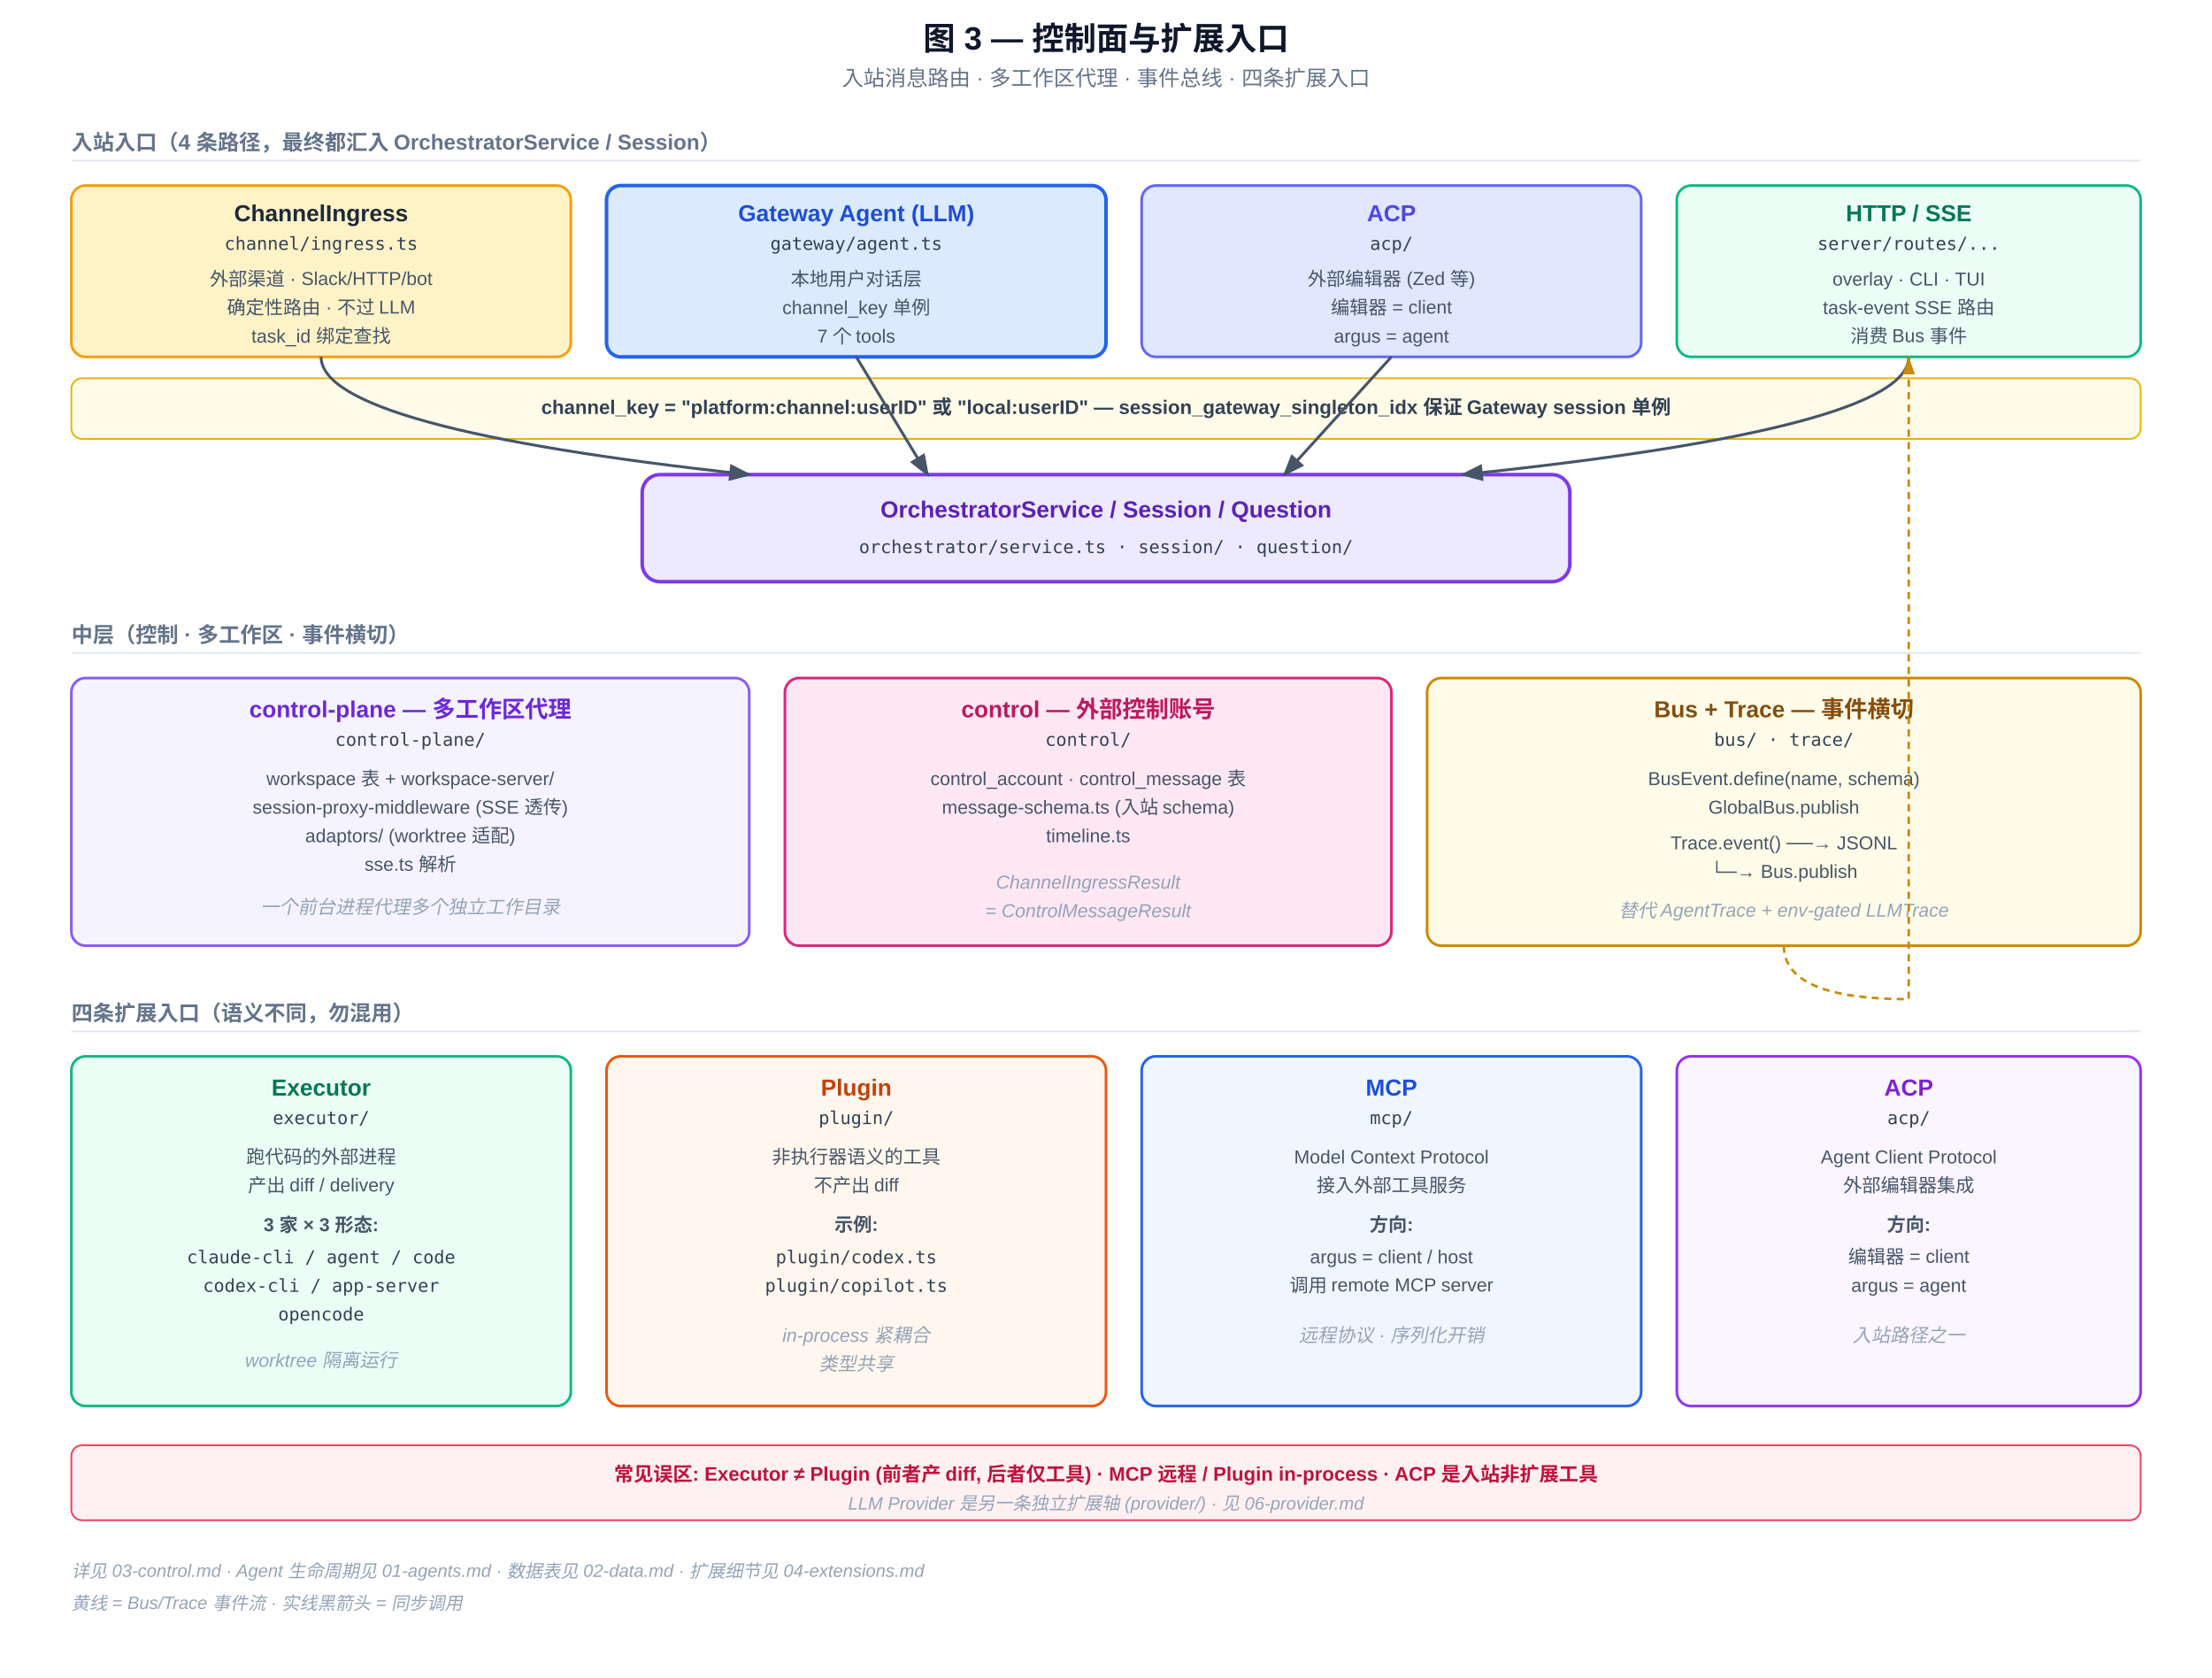
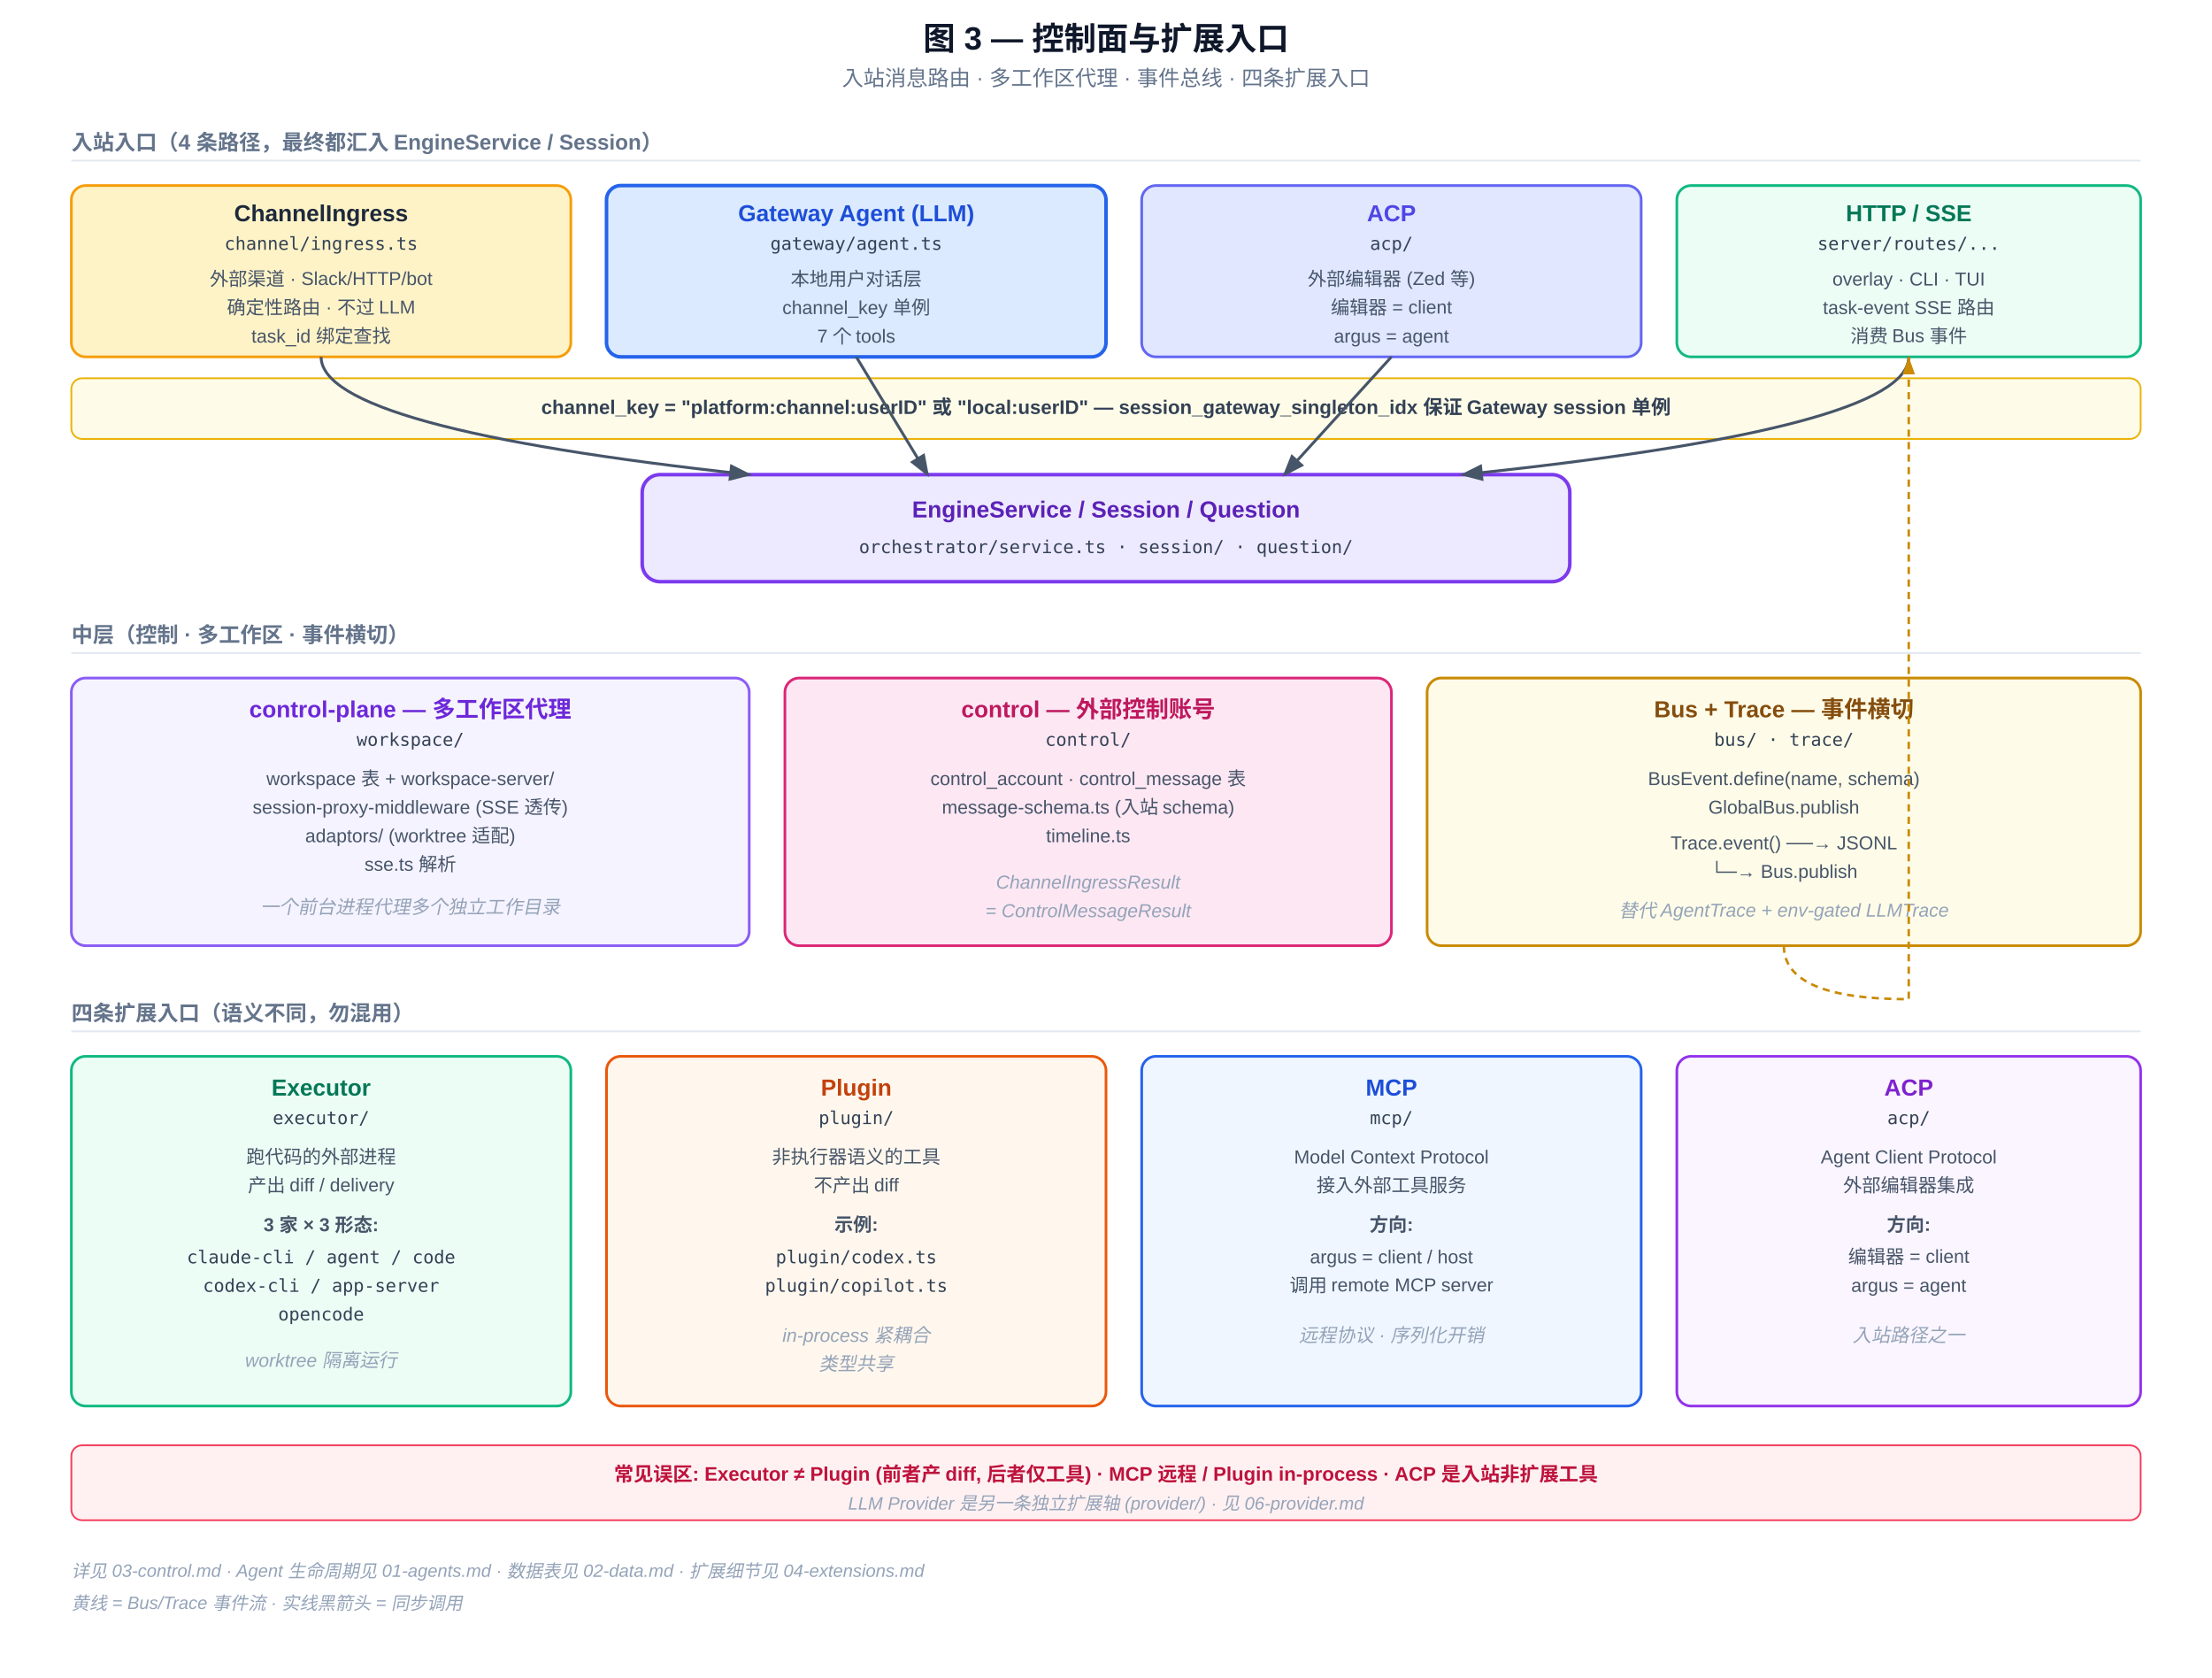
<svg xmlns="http://www.w3.org/2000/svg" viewBox="0 0 1240 940" width="100%" height="100%">
  <defs>
    <style>
      text { font-family: 'Segoe UI', Arial, sans-serif; }
      .ingress { fill: #fef3c7; stroke: #f59e0b; stroke-width: 1.5; rx: 8; }
      .gateway { fill: #dbeafe; stroke: #2563eb; stroke-width: 2; rx: 8; }
      .acp     { fill: #e0e7ff; stroke: #6366f1; stroke-width: 1.5; rx: 8; }
      .http    { fill: #ecfdf5; stroke: #10b981; stroke-width: 1.5; rx: 8; }
      .cp      { fill: #f5f3ff; stroke: #8b5cf6; stroke-width: 1.5; rx: 8; }
      .ctrl    { fill: #fce7f3; stroke: #db2777; stroke-width: 1.5; rx: 8; }
      .bus     { fill: #fefce8; stroke: #ca8a04; stroke-width: 1.5; rx: 8; }
      .ext     { fill: #f1f5f9; stroke: #64748b; stroke-width: 1.5; rx: 8; }
      .ext-exec{ fill: #ecfdf5; stroke: #10b981; stroke-width: 1.5; rx: 8; }
      .ext-plug{ fill: #fff7ed; stroke: #ea580c; stroke-width: 1.5; rx: 8; }
      .ext-mcp { fill: #eff6ff; stroke: #2563eb; stroke-width: 1.5; rx: 8; }
      .ext-acp { fill: #faf5ff; stroke: #9333ea; stroke-width: 1.5; rx: 8; }
      .core    { fill: #ede9fe; stroke: #7c3aed; stroke-width: 2; rx: 10; }
      .arrow   { stroke: #475569; stroke-width: 1.6; fill: none; marker-end: url(#ar); }
      .ev      { stroke: #ca8a04; stroke-width: 1.4; fill: none; stroke-dasharray: 4 3; marker-end: url(#ae); }
      .title{ font-size: 18px; font-weight: 700; fill: #0f172a; text-anchor: middle; }
      .subtitle{ font-size: 12px; fill: #64748b; text-anchor: middle; }
      .h1 { font-size: 14px; font-weight: 700; fill: #0f172a; text-anchor: start; }
      .h2 { font-size: 13px; font-weight: 600; fill: #1e293b; text-anchor: middle; }
      .h3 { font-size: 11px; font-weight: 600; fill: #334155; text-anchor: middle; }
      .body { font-size: 10.5px; fill: #475569; text-anchor: middle; }
      .code { font-family: 'Cascadia Code',Consolas,monospace; font-size: 10px; fill: #334155; text-anchor: middle; }
      .note { font-size: 10px; fill: #94a3b8; text-anchor: start; font-style: italic; }
      .tag  { font-size: 10px; fill: #64748b; text-anchor: middle; }
    </style>
    <marker id="ar" markerWidth="8" markerHeight="6" refX="7" refY="3" orient="auto">
      <polygon points="0 0,8 3,0 6" fill="#475569" />
    </marker>
    <marker id="ae" markerWidth="7" markerHeight="5" refX="7" refY="2.5" orient="auto">
      <polygon points="0 0,7 2.5,0 5" fill="#ca8a04" />
    </marker>
  </defs>
  <text class="title" x="620" y="28">图 3 — 控制面与扩展入口</text>
  <text class="subtitle" x="620" y="48">入站消息路由 · 多工作区代理 · 事件总线 · 四条扩展入口</text>
-   <text class="h1" x="40" y="84" style="fill:#64748b;font-size:12px">入站入口（4 条路径，最终都汇入 OrchestratorService / Session）</text>
+   <text class="h1" x="40" y="84" style="fill:#64748b;font-size:12px">入站入口（4 条路径，最终都汇入 EngineService / Session）</text>
  <line x1="40" y1="90" x2="1200" y2="90" stroke="#e2e8f0" />
  <rect class="ingress" x="40" y="104" width="280" height="96" />
  <text class="h2" x="180" y="124">ChannelIngress</text>
  <text class="code" x="180" y="140">channel/ingress.ts</text>
  <text class="body" x="180" y="160">外部渠道 · Slack/HTTP/bot</text>
  <text class="body" x="180" y="176">确定性路由 · 不过 LLM</text>
  <text class="body" x="180" y="192">task_id 绑定查找</text>
  <rect class="gateway" x="340" y="104" width="280" height="96" />
  <text class="h2" x="480" y="124" style="fill:#1d4ed8">Gateway Agent (LLM)</text>
  <text class="code" x="480" y="140">gateway/agent.ts</text>
  <text class="body" x="480" y="160">本地用户对话层</text>
  <text class="body" x="480" y="176">channel_key 单例</text>
  <text class="body" x="480" y="192">7 个 tools</text>
  <rect class="acp" x="640" y="104" width="280" height="96" />
  <text class="h2" x="780" y="124" style="fill:#4f46e5">ACP</text>
  <text class="code" x="780" y="140">acp/</text>
  <text class="body" x="780" y="160">外部编辑器 (Zed 等)</text>
  <text class="body" x="780" y="176">编辑器 = client</text>
  <text class="body" x="780" y="192">argus = agent</text>
  <rect class="http" x="940" y="104" width="260" height="96" />
  <text class="h2" x="1070" y="124" style="fill:#047857">HTTP / SSE</text>
  <text class="code" x="1070" y="140">server/routes/...</text>
  <text class="body" x="1070" y="160">overlay · CLI · TUI</text>
  <text class="body" x="1070" y="176">task-event SSE 路由</text>
  <text class="body" x="1070" y="192">消费 Bus 事件</text>
  <rect fill="#fefce8" stroke="#eab308" stroke-width="1" x="40" y="212" width="1160" height="34" rx="6" />
  <text class="h3" x="620" y="232">channel_key = "platform:channel:userID" 或 "local:userID" — session_gateway_singleton_idx 保证 Gateway session 单例</text>
  <rect class="core" x="360" y="266" width="520" height="60" />
-   <text class="h2" x="620" y="290" style="fill:#5b21b6">OrchestratorService / Session / Question</text>
+   <text class="h2" x="620" y="290" style="fill:#5b21b6">EngineService / Session / Question</text>
  <text class="code" x="620" y="310">orchestrator/service.ts · session/ · question/</text>
  <path class="arrow" d="M 180 200 Q 180 240 420 266" />
  <path class="arrow" d="M 480 200 L 520 266" />
  <path class="arrow" d="M 780 200 L 720 266" />
  <path class="arrow" d="M 1070 200 Q 1070 240 820 266" />
  <text class="h1" x="40" y="360" style="fill:#64748b;font-size:12px">中层（控制 · 多工作区 · 事件横切）</text>
  <line x1="40" y1="366" x2="1200" y2="366" stroke="#e2e8f0" />
  <rect class="cp" x="40" y="380" width="380" height="150" />
  <text class="h2" x="230" y="402" style="fill:#6d28d9">control-plane — 多工作区代理</text>
-   <text class="code" x="230" y="418">control-plane/</text>
+   <text class="code" x="230" y="418">workspace/</text>
  <text class="body" x="230" y="440">workspace 表 + workspace-server/</text>
  <text class="body" x="230" y="456">session-proxy-middleware (SSE 透传)</text>
  <text class="body" x="230" y="472">adaptors/ (worktree 适配)</text>
  <text class="body" x="230" y="488">sse.ts 解析</text>
  <text class="body" x="230" y="512" style="fill:#94a3b8;font-style:italic">一个前台进程代理多个独立工作目录</text>
  <rect class="ctrl" x="440" y="380" width="340" height="150" />
  <text class="h2" x="610" y="402" style="fill:#be185d">control — 外部控制账号</text>
  <text class="code" x="610" y="418">control/</text>
  <text class="body" x="610" y="440">control_account · control_message 表</text>
  <text class="body" x="610" y="456">message-schema.ts (入站 schema)</text>
  <text class="body" x="610" y="472">timeline.ts</text>
  <text class="body" x="610" y="498" style="fill:#94a3b8;font-style:italic">ChannelIngressResult</text>
  <text class="body" x="610" y="514" style="fill:#94a3b8;font-style:italic">= ControlMessageResult</text>
  <rect class="bus" x="800" y="380" width="400" height="150" />
  <text class="h2" x="1000" y="402" style="fill:#854d0e">Bus + Trace — 事件横切</text>
  <text class="code" x="1000" y="418">bus/ · trace/</text>
  <text class="body" x="1000" y="440">BusEvent.define(name, schema)</text>
  <text class="body" x="1000" y="456">GlobalBus.publish</text>
  <text class="body" x="1000" y="476">Trace.event() ──→ JSONL</text>
  <text class="body" x="1000" y="492">              └─→ Bus.publish</text>
  <text class="body" x="1000" y="514" style="fill:#94a3b8;font-style:italic">替代 AgentTrace + env-gated LLMTrace</text>
  <path class="ev" d="M 1000 530 Q 1000 560 1070 560 Q 1070 340 1070 200" />
  <text class="h1" x="40" y="572" style="fill:#64748b;font-size:12px">四条扩展入口（语义不同，勿混用）</text>
  <line x1="40" y1="578" x2="1200" y2="578" stroke="#e2e8f0" />
  <rect class="ext-exec" x="40" y="592" width="280" height="196" />
  <text class="h2" x="180" y="614" style="fill:#047857">Executor</text>
  <text class="code" x="180" y="630">executor/</text>
  <text class="body" x="180" y="652">跑代码的外部进程</text>
  <text class="body" x="180" y="668">产出 diff / delivery</text>
  <text class="body" x="180" y="690" style="font-weight:600">3 家 × 3 形态:</text>
  <text class="code" x="180" y="708">claude-cli / agent / code</text>
  <text class="code" x="180" y="724">codex-cli / app-server</text>
  <text class="code" x="180" y="740">opencode</text>
  <text class="body" x="180" y="766" style="fill:#94a3b8;font-style:italic">worktree 隔离运行</text>
  <rect class="ext-plug" x="340" y="592" width="280" height="196" />
  <text class="h2" x="480" y="614" style="fill:#c2410c">Plugin</text>
  <text class="code" x="480" y="630">plugin/</text>
  <text class="body" x="480" y="652">非执行器语义的工具</text>
  <text class="body" x="480" y="668">不产出 diff</text>
  <text class="body" x="480" y="690" style="font-weight:600">示例:</text>
  <text class="code" x="480" y="708">plugin/codex.ts</text>
  <text class="code" x="480" y="724">plugin/copilot.ts</text>
  <text class="body" x="480" y="752" style="fill:#94a3b8;font-style:italic">in-process 紧耦合</text>
  <text class="body" x="480" y="768" style="fill:#94a3b8;font-style:italic">类型共享</text>
  <rect class="ext-mcp" x="640" y="592" width="280" height="196" />
  <text class="h2" x="780" y="614" style="fill:#1d4ed8">MCP</text>
  <text class="code" x="780" y="630">mcp/</text>
  <text class="body" x="780" y="652">Model Context Protocol</text>
  <text class="body" x="780" y="668">接入外部工具服务</text>
  <text class="body" x="780" y="690" style="font-weight:600">方向:</text>
  <text class="body" x="780" y="708">argus = client / host</text>
  <text class="body" x="780" y="724">调用 remote MCP server</text>
  <text class="body" x="780" y="752" style="fill:#94a3b8;font-style:italic">远程协议 · 序列化开销</text>
  <rect class="ext-acp" x="940" y="592" width="260" height="196" />
  <text class="h2" x="1070" y="614" style="fill:#7e22ce">ACP</text>
  <text class="code" x="1070" y="630">acp/</text>
  <text class="body" x="1070" y="652">Agent Client Protocol</text>
  <text class="body" x="1070" y="668">外部编辑器集成</text>
  <text class="body" x="1070" y="690" style="font-weight:600">方向:</text>
  <text class="body" x="1070" y="708">编辑器 = client</text>
  <text class="body" x="1070" y="724">argus = agent</text>
  <text class="body" x="1070" y="752" style="fill:#94a3b8;font-style:italic">入站路径之一</text>
  <rect fill="#fff1f2" stroke="#f43f5e" stroke-width="1" x="40" y="810" width="1160" height="42" rx="6" />
  <text class="h3" x="620" y="830" style="fill:#be123c">常见误区: Executor ≠ Plugin (前者产 diff, 后者仅工具) · MCP 远程 / Plugin in-process · ACP 是入站非扩展工具</text>
  <text class="note" x="620" y="846" style="text-anchor:middle">LLM Provider 是另一条独立扩展轴 (provider/) · 见 06-provider.md</text>
  <text class="note" x="40" y="884">详见 03-control.md · Agent 生命周期见 01-agents.md · 数据表见 02-data.md · 扩展细节见 04-extensions.md</text>
  <text class="note" x="40" y="902">黄线 = Bus/Trace 事件流 · 实线黑箭头 = 同步调用</text>
</svg>
